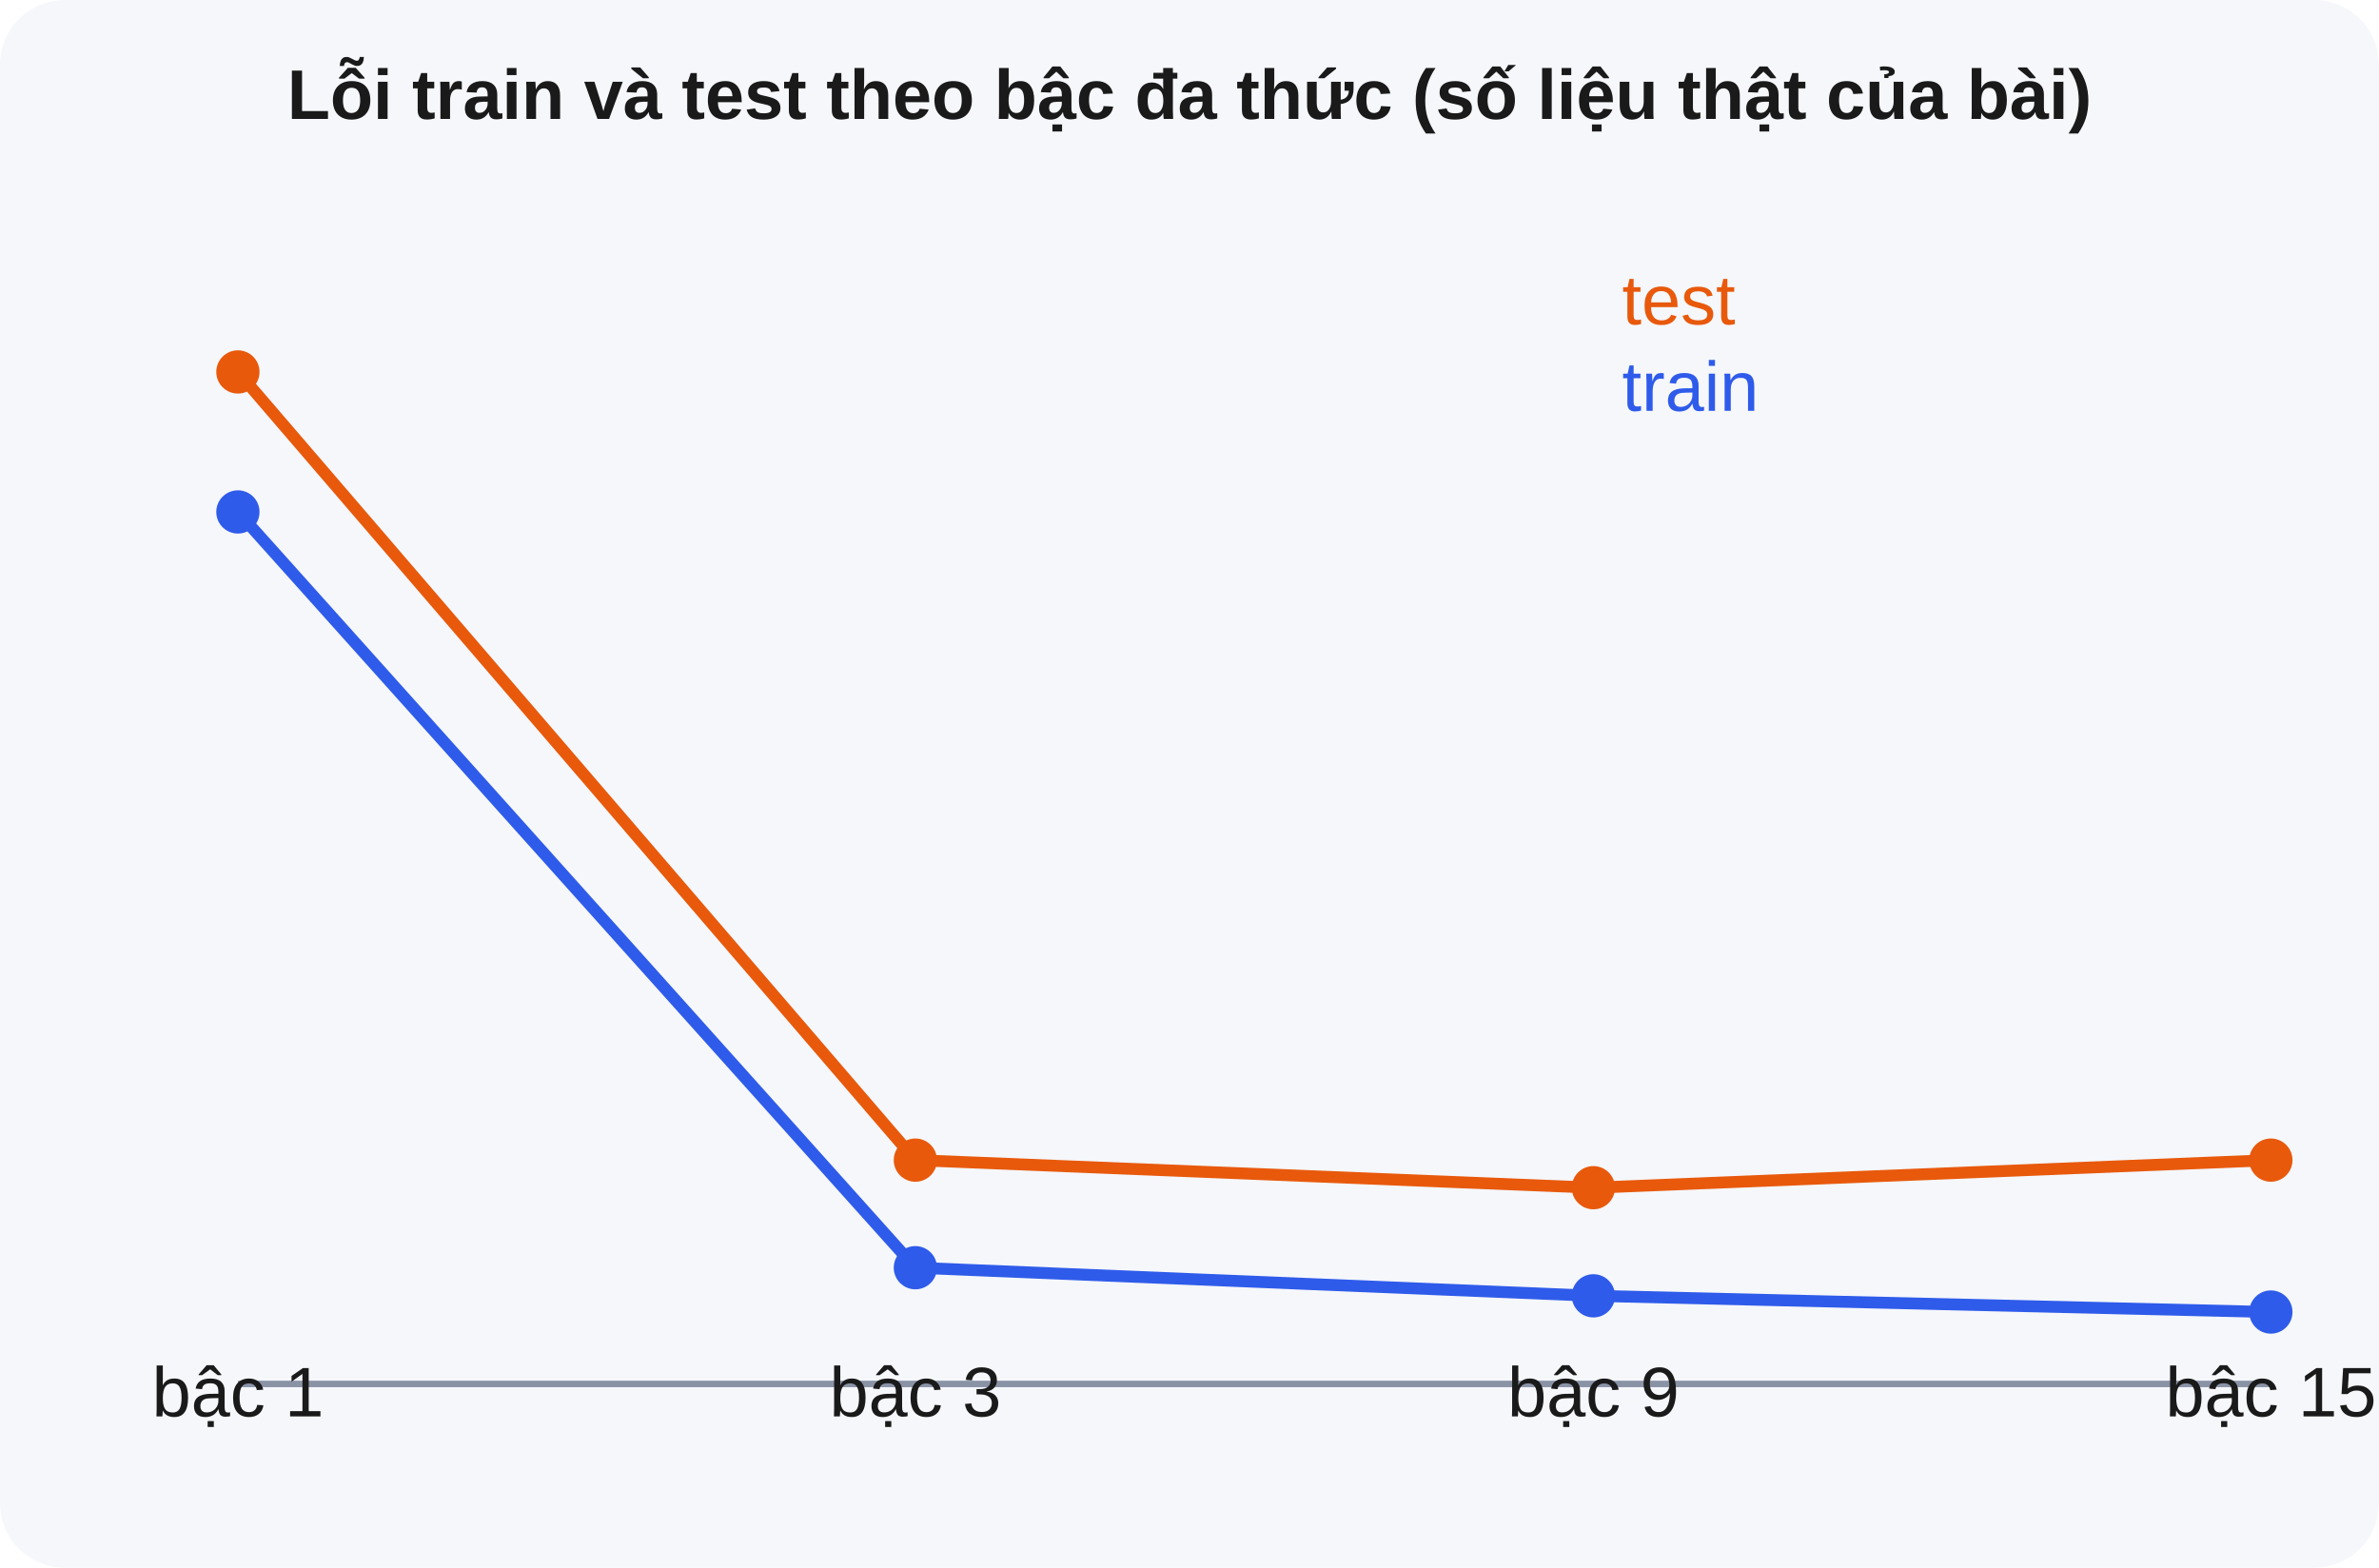
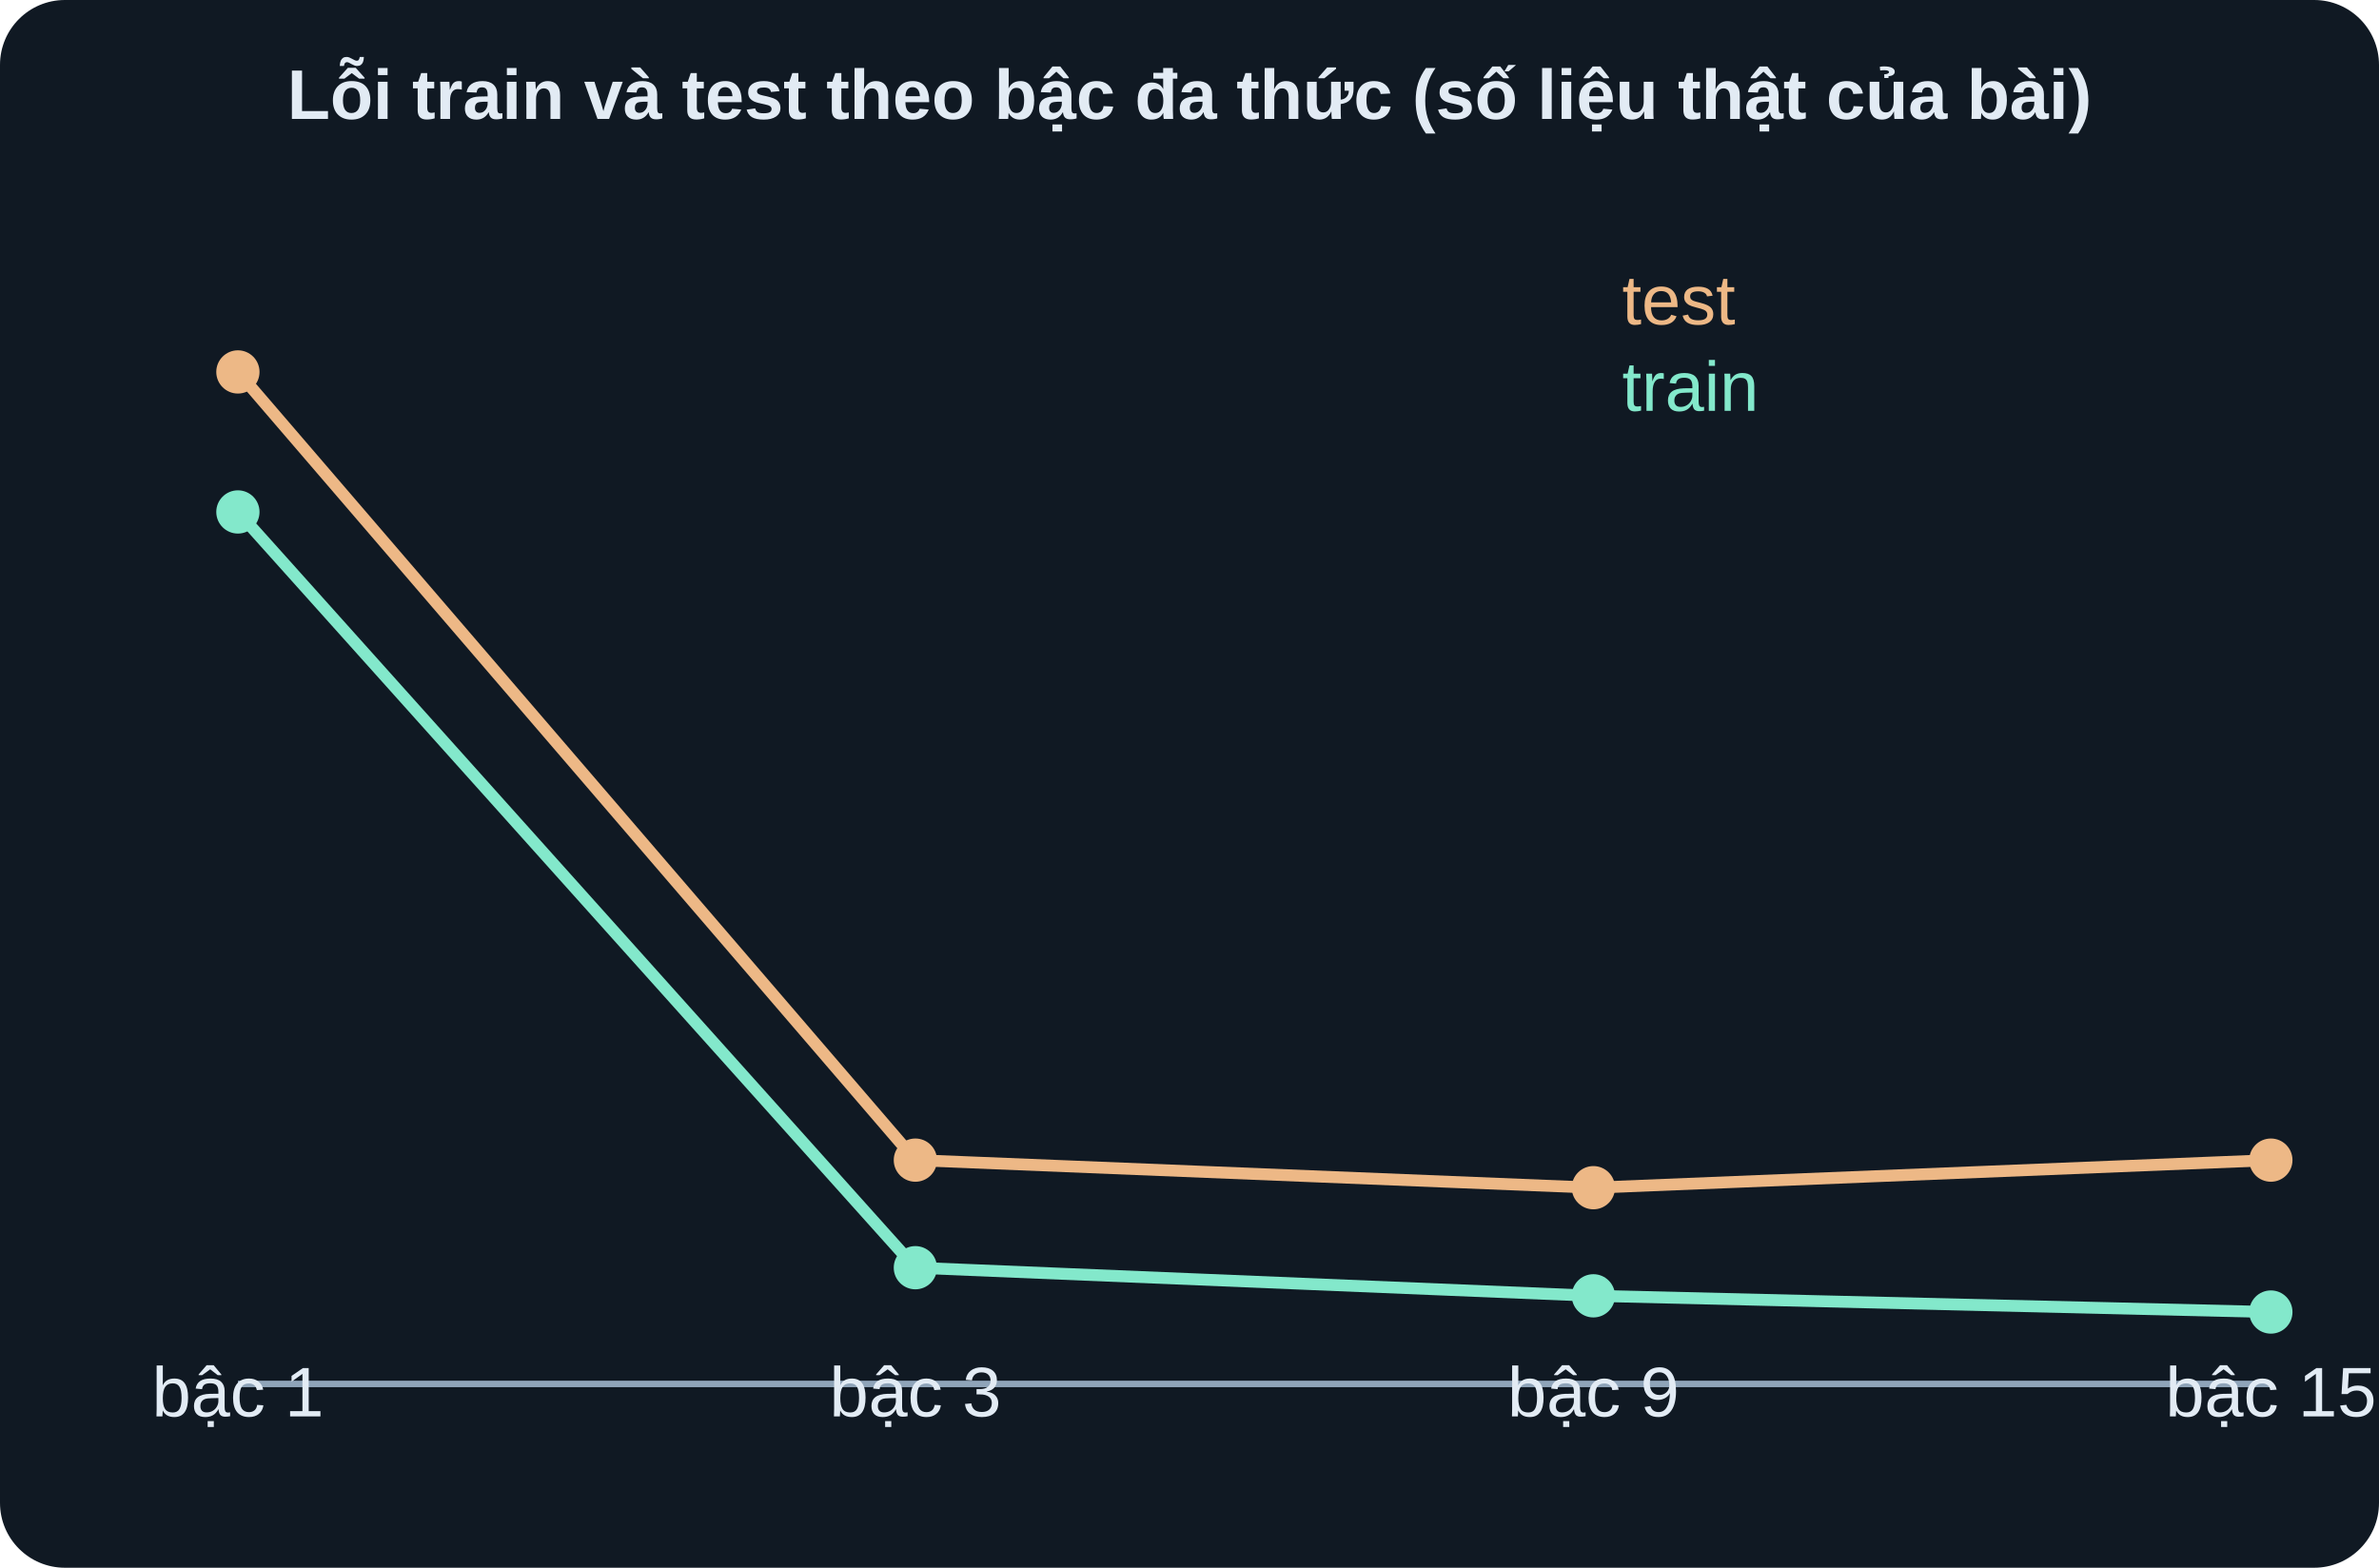
<svg xmlns="http://www.w3.org/2000/svg" viewBox="0 0 440 290" role="img" aria-label="Lỗi train và test theo độ phức tạp mô hình">
-   <rect width="440" height="290" rx="12" fill="#f5f7fb" />
-   <g style="font-family:system-ui,Segoe UI,Arial,sans-serif;font-size:13px;fill:#1a1a1a">
-     <line x1="44.0" y1="256.0" x2="420.0" y2="256.0" stroke="#8a93a6" stroke-width="1.2" />
-     <polyline fill="none" stroke="#2f5bea" stroke-width="2.2" points="44.0,94.7 169.3,234.5 294.7,239.7 420.0,242.7" />
-     <polyline fill="none" stroke="#e8590c" stroke-width="2.2" points="44.0,68.8 169.3,214.6 294.7,219.7 420.0,214.6" />
-     <circle cx="44.0" cy="94.7" r="4" fill="#2f5bea" />
-     <circle cx="44.0" cy="68.8" r="4" fill="#e8590c" />
-     <text x="44.0" y="262.0" text-anchor="middle" font-size="13" fill="#1a1a1a" font-weight="normal">bậc 1</text>
-     <circle cx="169.3" cy="234.5" r="4" fill="#2f5bea" />
-     <circle cx="169.3" cy="214.6" r="4" fill="#e8590c" />
-     <text x="169.3" y="262.0" text-anchor="middle" font-size="13" fill="#1a1a1a" font-weight="normal">bậc 3</text>
-     <circle cx="294.7" cy="239.7" r="4" fill="#2f5bea" />
-     <circle cx="294.7" cy="219.7" r="4" fill="#e8590c" />
-     <text x="294.7" y="262.0" text-anchor="middle" font-size="13" fill="#1a1a1a" font-weight="normal">bậc 9</text>
-     <circle cx="420.0" cy="242.7" r="4" fill="#2f5bea" />
-     <circle cx="420.0" cy="214.6" r="4" fill="#e8590c" />
-     <text x="420.0" y="262.0" text-anchor="middle" font-size="13" fill="#1a1a1a" font-weight="normal">bậc 15</text>
-     <text x="220.0" y="22.0" text-anchor="middle" font-size="13" fill="#1a1a1a" font-weight="600">Lỗi train và test theo bậc đa thức (số liệu thật của bài)</text>
-     <text x="300.0" y="60.0" text-anchor="start" font-size="13" fill="#e8590c" font-weight="normal">test</text>
-     <text x="300.0" y="76.0" text-anchor="start" font-size="13" fill="#2f5bea" font-weight="normal">train</text>
+   <rect width="440" height="290" rx="12" fill="#101923" />
+   <g style="font-family:system-ui,Segoe UI,Arial,sans-serif;font-size:13px;fill:#e2ebf4">
+     <line x1="44.0" y1="256.0" x2="420.0" y2="256.0" stroke="#8fa4b9" stroke-width="1.2" />
+     <polyline fill="none" stroke="#83e8cb" stroke-width="2.2" points="44.0,94.7 169.3,234.5 294.7,239.7 420.0,242.7" />
+     <polyline fill="none" stroke="#edb886" stroke-width="2.2" points="44.0,68.8 169.3,214.6 294.7,219.7 420.0,214.6" />
+     <circle cx="44.0" cy="94.7" r="4" fill="#83e8cb" />
+     <circle cx="44.0" cy="68.8" r="4" fill="#edb886" />
+     <text x="44.0" y="262.0" text-anchor="middle" font-size="13" fill="#e2ebf4" font-weight="normal">bậc 1</text>
+     <circle cx="169.3" cy="234.5" r="4" fill="#83e8cb" />
+     <circle cx="169.3" cy="214.6" r="4" fill="#edb886" />
+     <text x="169.3" y="262.0" text-anchor="middle" font-size="13" fill="#e2ebf4" font-weight="normal">bậc 3</text>
+     <circle cx="294.7" cy="239.7" r="4" fill="#83e8cb" />
+     <circle cx="294.7" cy="219.7" r="4" fill="#edb886" />
+     <text x="294.7" y="262.0" text-anchor="middle" font-size="13" fill="#e2ebf4" font-weight="normal">bậc 9</text>
+     <circle cx="420.0" cy="242.7" r="4" fill="#83e8cb" />
+     <circle cx="420.0" cy="214.6" r="4" fill="#edb886" />
+     <text x="420.0" y="262.0" text-anchor="middle" font-size="13" fill="#e2ebf4" font-weight="normal">bậc 15</text>
+     <text x="220.0" y="22.0" text-anchor="middle" font-size="13" fill="#e2ebf4" font-weight="600">Lỗi train và test theo bậc đa thức (số liệu thật của bài)</text>
+     <text x="300.0" y="60.0" text-anchor="start" font-size="13" fill="#edb886" font-weight="normal">test</text>
+     <text x="300.0" y="76.0" text-anchor="start" font-size="13" fill="#83e8cb" font-weight="normal">train</text>
  </g>
</svg>
